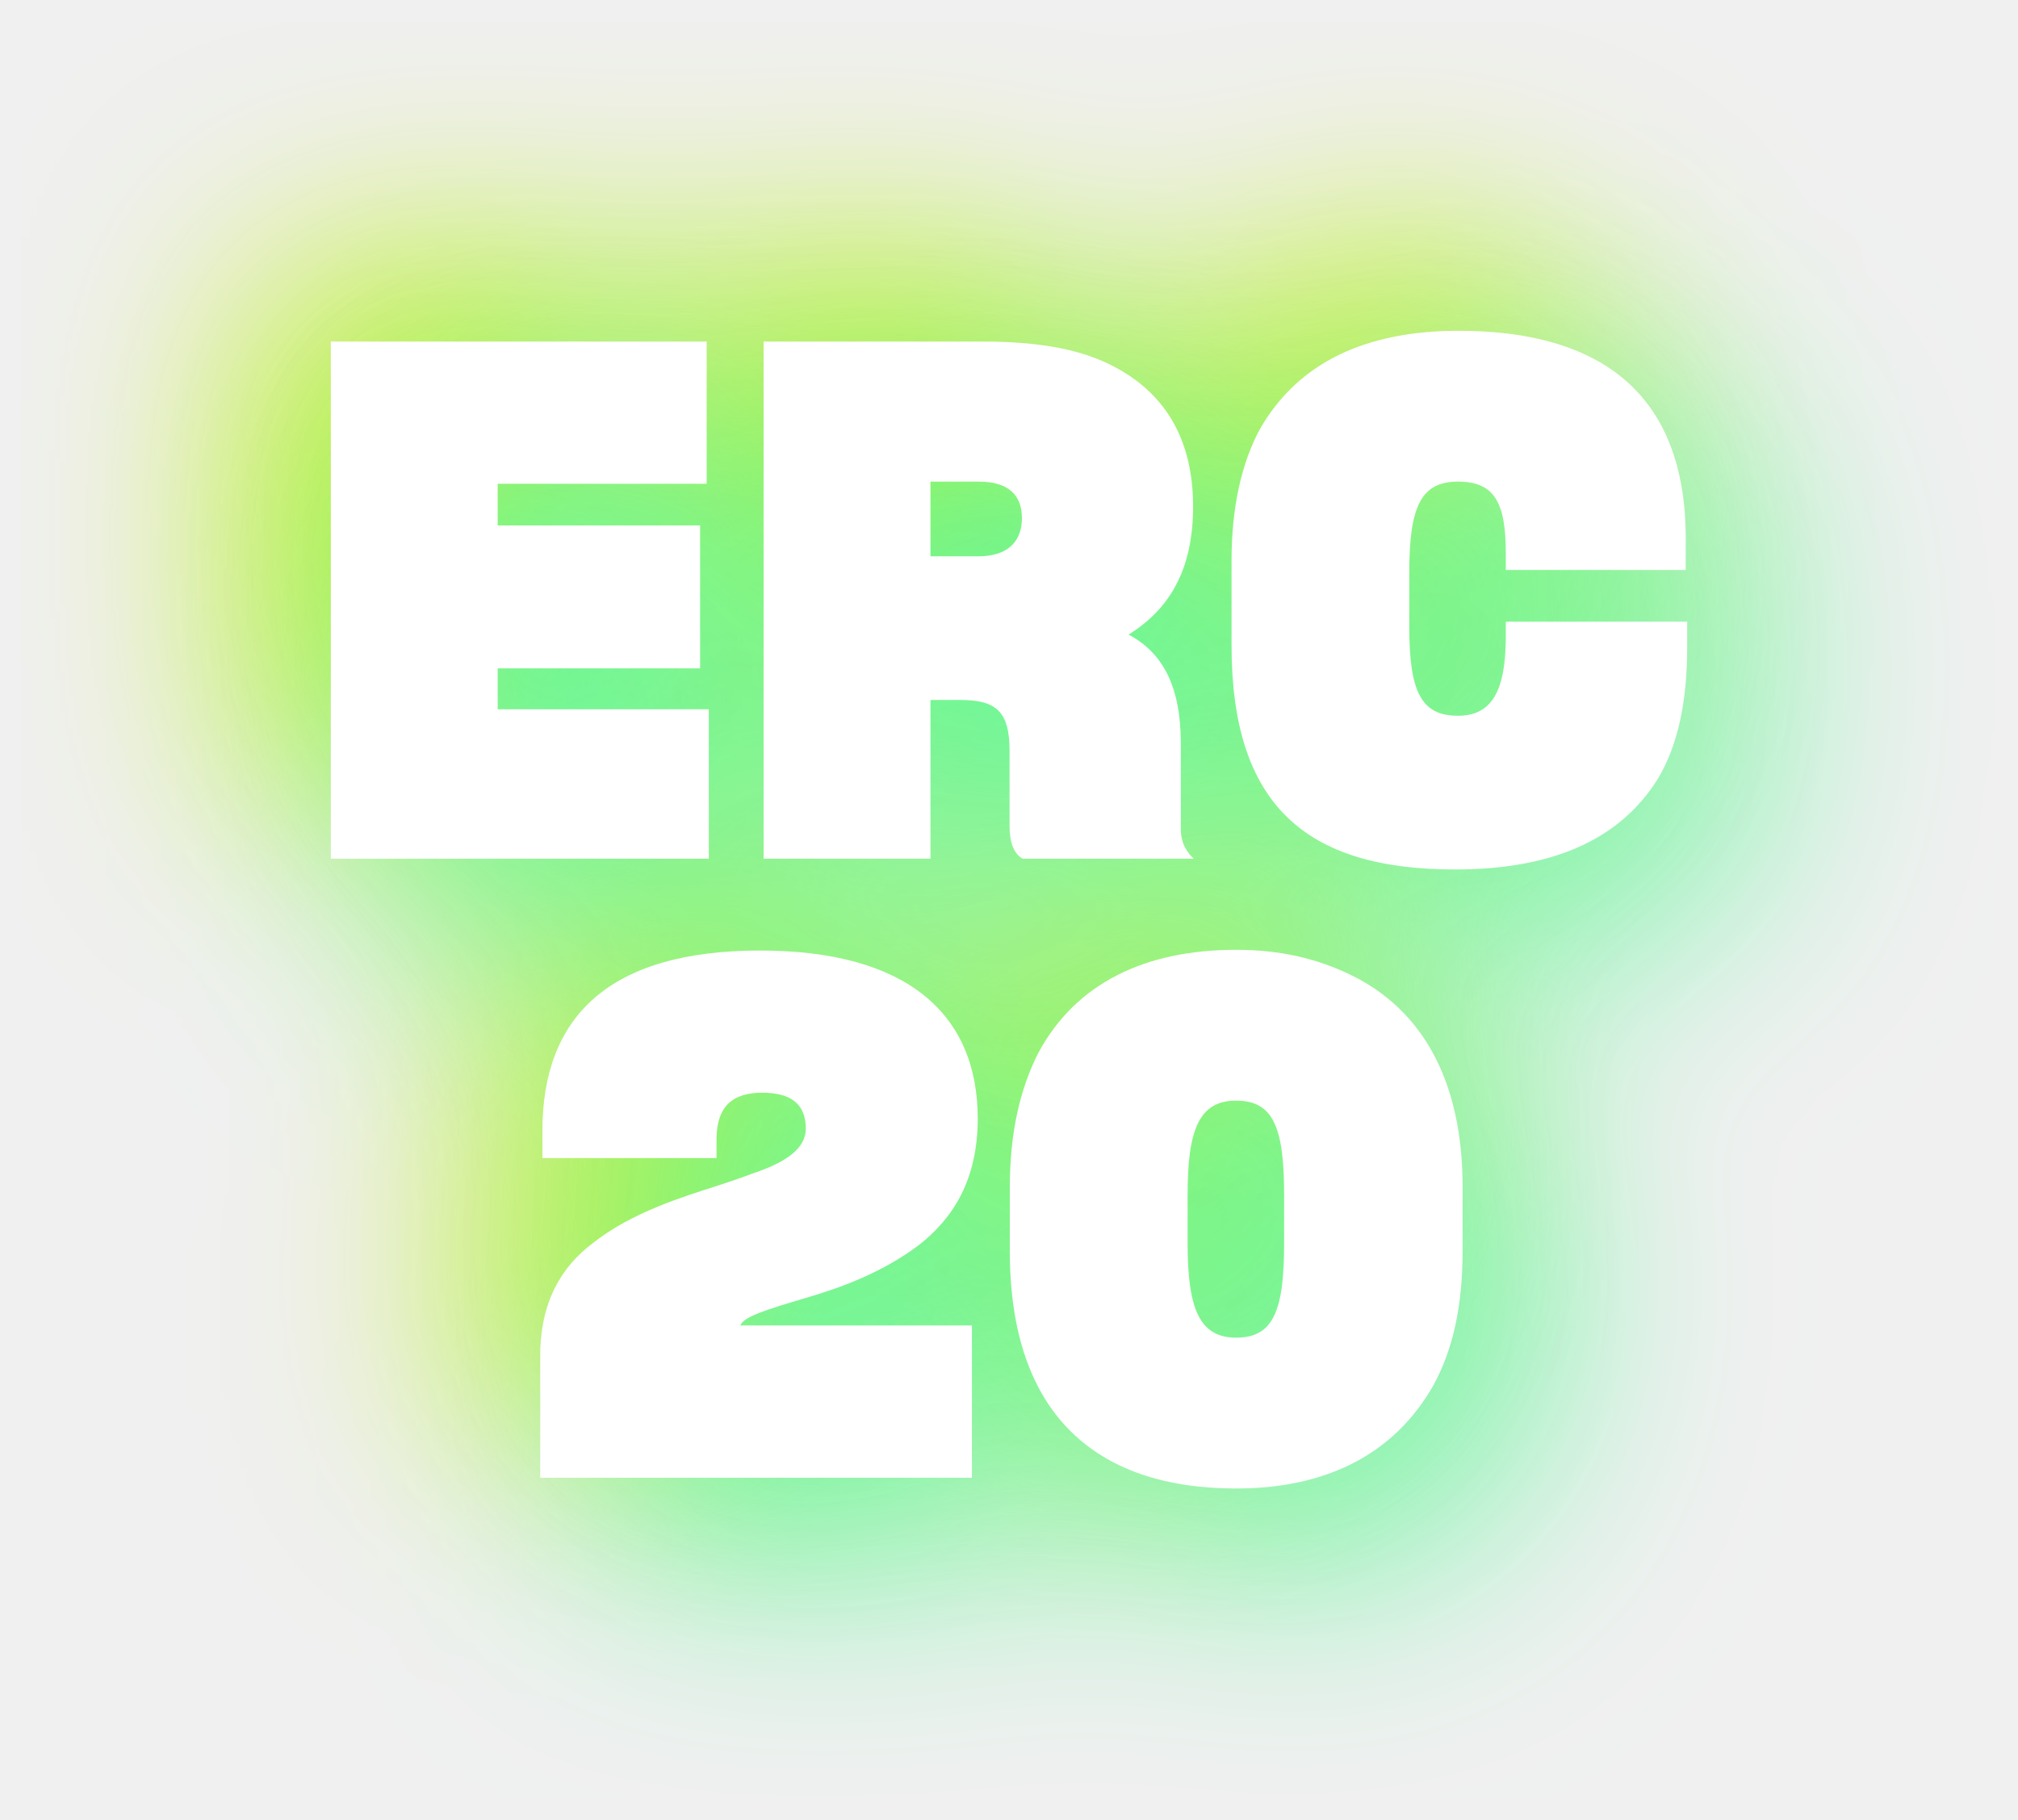
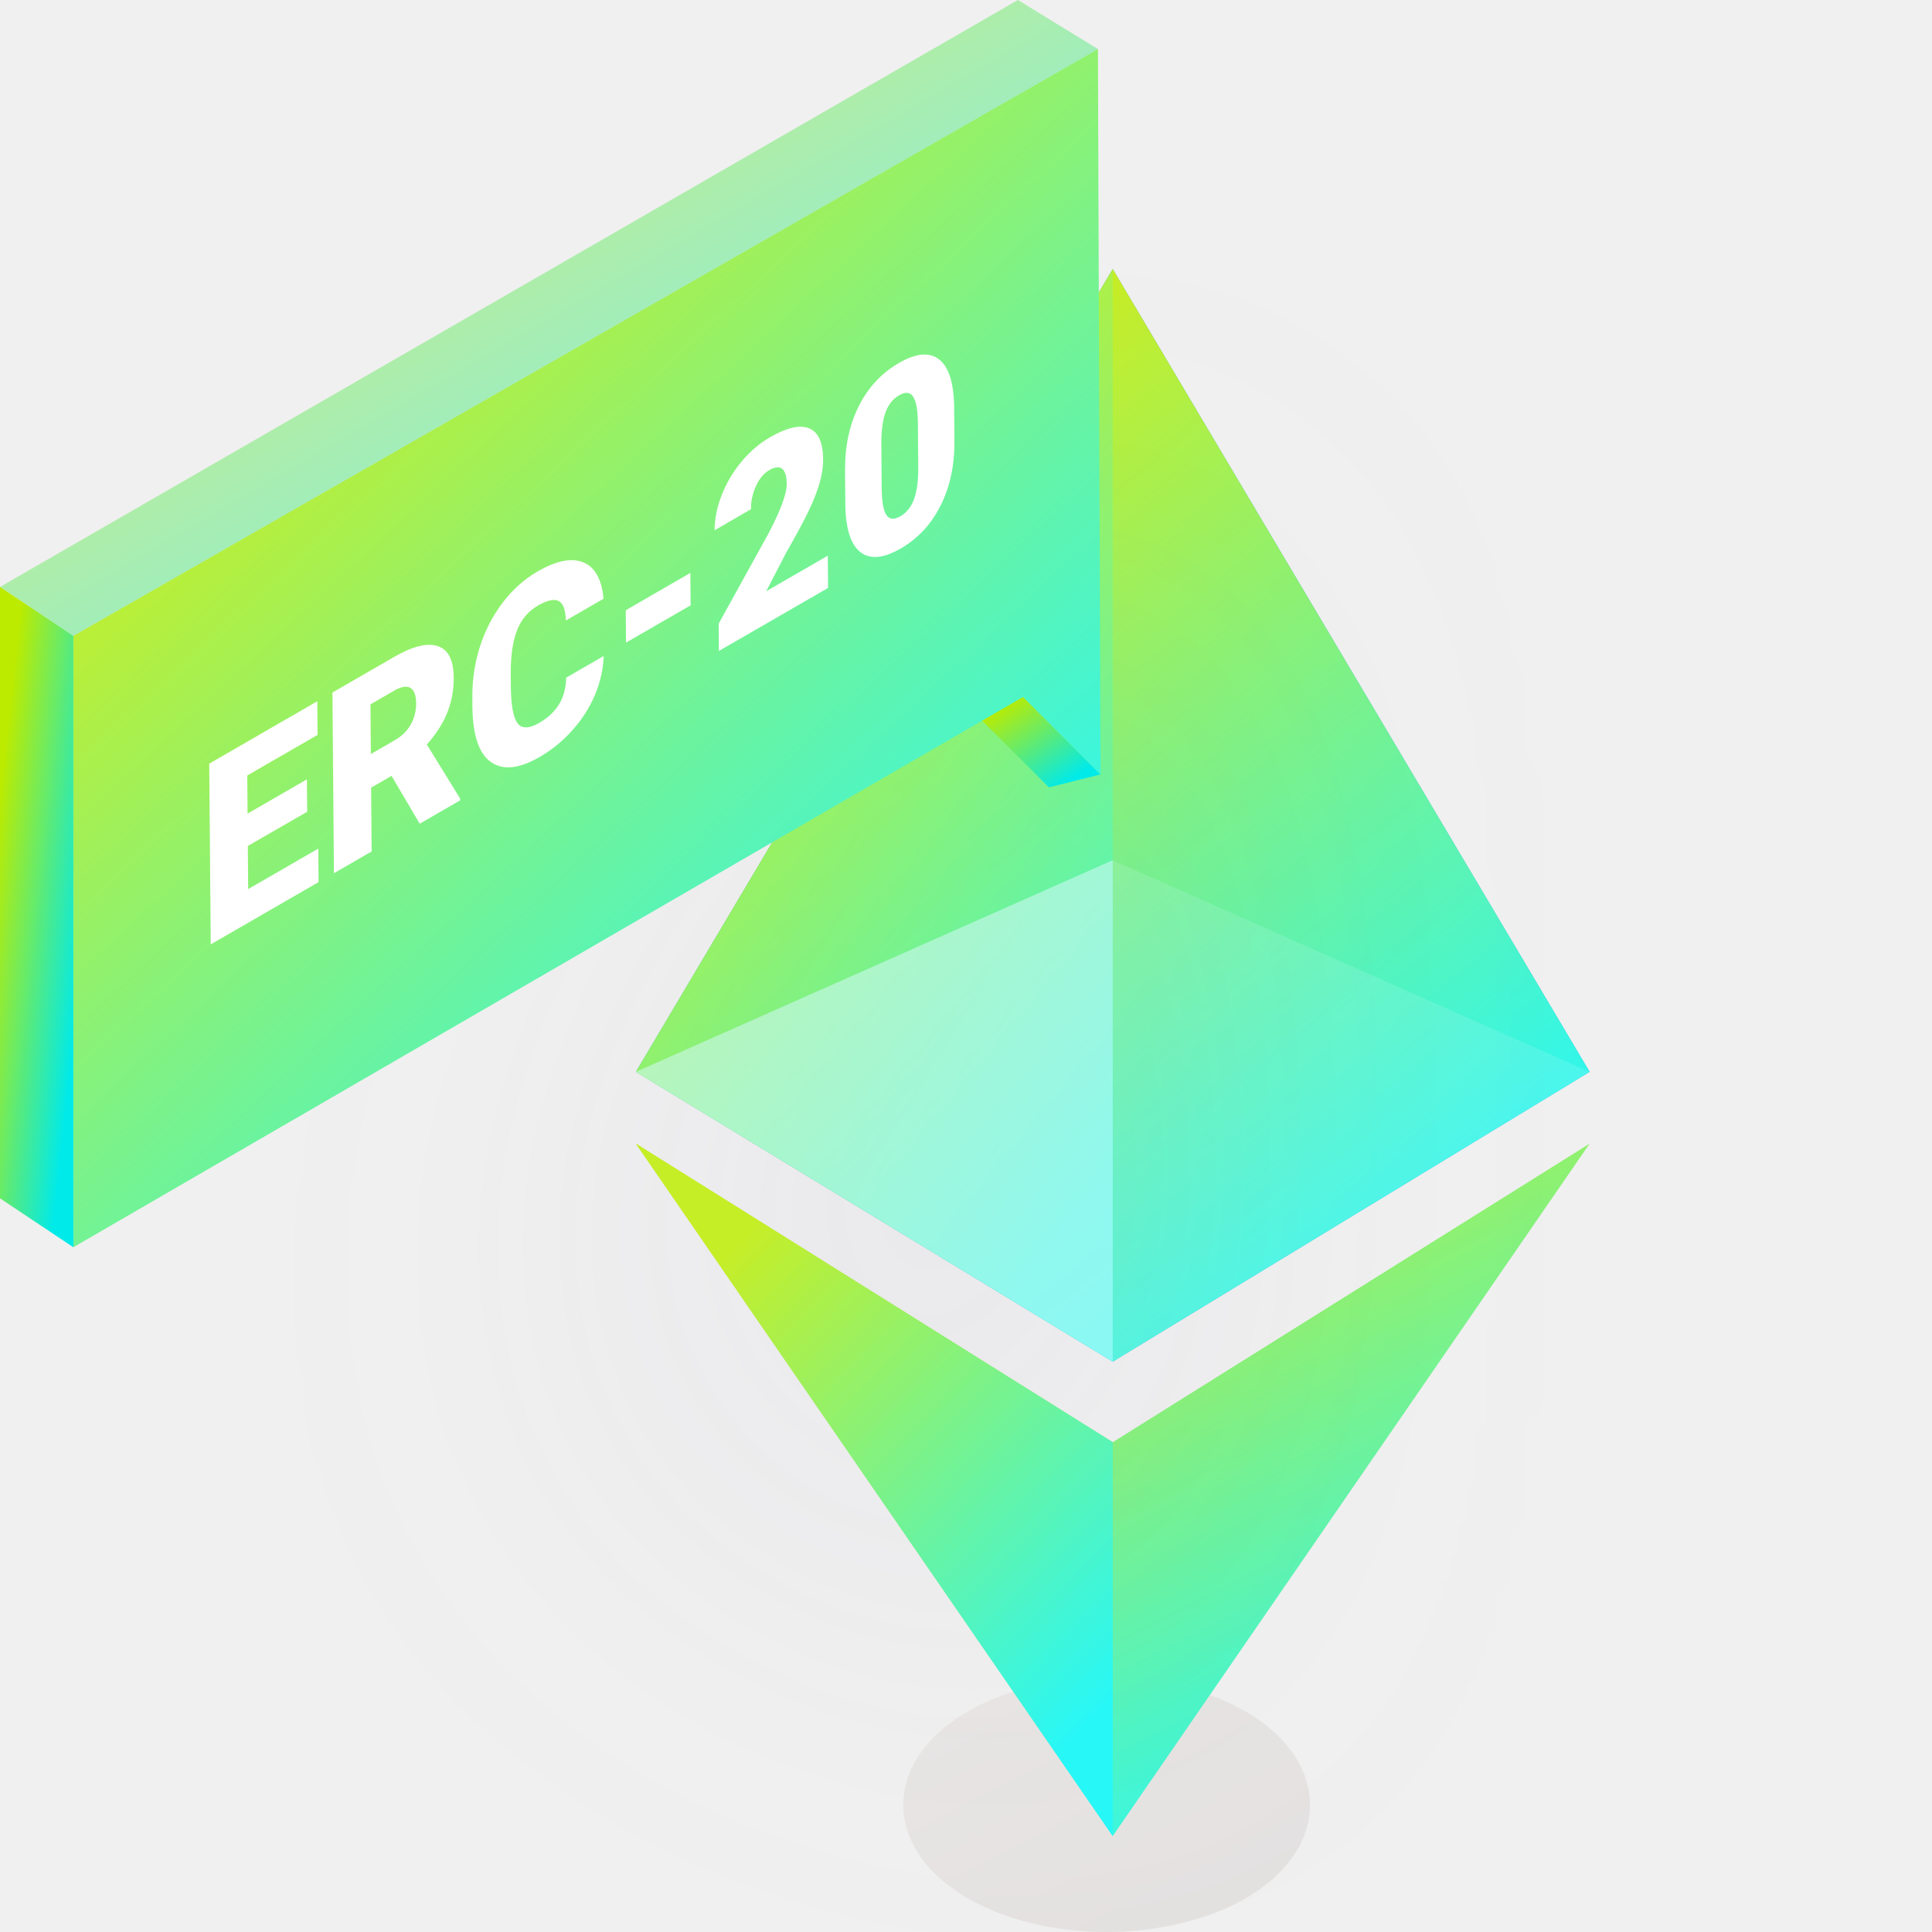
- <svg xmlns="http://www.w3.org/2000/svg" width="61" height="55" viewBox="0 0 61 55" fill="none">
-   <g filter="url(#filter0_dd)">
-     <path d="M21.426 25.96V21.443H15.044V20.206H21.163V15.885H15.044V14.625H21.361V10.326H10V25.96H21.426Z" fill="white" />
-     <path d="M28.126 21.161H29.003C30.1 21.161 30.517 21.487 30.517 22.703V24.961C30.517 25.482 30.648 25.808 30.912 25.96H36.087C35.89 25.786 35.693 25.504 35.693 25.048V22.464C35.693 20.749 35.144 19.728 34.114 19.185C35.342 18.425 36.065 17.231 36.065 15.32C36.065 13.322 35.254 11.802 33.412 10.955C32.469 10.521 31.262 10.326 29.705 10.326H23.082V25.96H28.126V21.161ZM28.126 14.56H29.574C30.517 14.56 30.89 14.994 30.89 15.667C30.89 16.297 30.539 16.818 29.574 16.818H28.126V14.56Z" fill="white" />
-     <path d="M43.982 26.286C46.767 26.286 48.916 25.482 50.123 23.528C50.715 22.529 51 21.226 51 19.576V18.794H45.517V19.359C45.495 20.879 45.1 21.639 44.07 21.639C42.951 21.639 42.6 20.901 42.6 18.946V17.296C42.6 15.32 42.951 14.56 44.07 14.56C45.188 14.56 45.517 15.211 45.517 16.731V17.231H50.956V16.275C50.956 11.933 48.412 10 44.092 10C41.35 10 39.267 10.912 38.082 12.975C37.534 13.995 37.227 15.32 37.227 16.949V19.511C37.227 24.331 39.464 26.286 43.982 26.286Z" fill="white" />
-     <path d="M16.33 44.674H29.379V40.071H22.383C22.449 39.81 23.238 39.571 24.335 39.246C25.453 38.92 26.681 38.464 27.778 37.639C28.831 36.814 29.555 35.641 29.555 33.817C29.555 30.647 27.405 28.736 22.975 28.736C18.413 28.736 16.396 30.734 16.396 34.186V35.011H21.659V34.469C21.659 33.687 21.922 33.035 23.041 33.035C23.918 33.035 24.357 33.383 24.357 34.121C24.357 34.729 23.743 35.142 22.778 35.467C22.317 35.641 21.791 35.815 21.242 35.989C20.102 36.358 18.896 36.814 17.931 37.574C16.966 38.29 16.33 39.376 16.33 40.983V44.674Z" fill="white" />
-     <path d="M37.368 45C40.044 45 42.127 44.001 43.333 41.873C43.926 40.787 44.211 39.463 44.211 37.834V35.88C44.211 32.601 42.939 30.517 40.877 29.496C39.824 28.975 38.684 28.714 37.368 28.714C34.627 28.714 32.521 29.713 31.381 31.841C30.832 32.927 30.525 34.251 30.525 35.88V37.834C30.525 42.742 33.113 45 37.368 45ZM37.368 40.44C36.249 40.44 35.899 39.55 35.899 37.595V36.119C35.899 34.143 36.249 33.274 37.368 33.274C38.486 33.274 38.816 34.078 38.816 36.119V37.595C38.816 39.637 38.486 40.44 37.368 40.44Z" fill="white" />
+ <svg xmlns="http://www.w3.org/2000/svg" width="76" height="76" viewBox="0 0 76 76" fill="none">
+   <g clip-path="url(#clip0)">
+     <path opacity="0.2" d="M49.198 74.554C46.087 76.482 40.976 76.482 37.865 74.554C34.754 72.626 34.754 69.374 37.865 67.446C40.976 65.518 46.087 65.518 49.198 67.446C52.309 69.374 52.309 72.626 49.198 74.554Z" fill="url(#paint0_linear)" />
+     <path d="M43.772 10.582L25.013 42.164L43.772 53.564L62.532 42.164L43.772 10.582Z" fill="url(#paint1_linear)" />
+     <path d="M43.772 56.733L25.013 44.987L43.772 72.226L62.532 44.987L43.772 56.733Z" fill="url(#paint2_linear)" />
+     <path d="M43.772 10.582L25.013 42.164L43.772 53.564L62.532 42.164L43.772 10.582Z" fill="url(#paint3_linear)" />
+     <g opacity="0.5" filter="url(#filter0_d)">
+       <path d="M43.772 53.564L25.013 42.164L43.772 10.582V53.564Z" fill="url(#paint4_linear)" />
+     </g>
+     <path d="M43.772 72.226L25.013 44.987L43.772 56.733V72.226Z" fill="url(#paint5_linear)" />
+     <path opacity="0.53" d="M25.013 42.165L43.772 53.565V33.838L25.013 42.165Z" fill="#D9FAFF" />
+     <path opacity="0.15" d="M43.773 33.838V53.565L62.532 42.165L43.773 33.838Z" fill="#D9FAFF" />
+     <path d="M43.291 30.464L41.26 30.972L38.214 27.926L40.245 27.418L43.291 30.464Z" fill="url(#paint6_linear)" />
+     <path d="M40.245 27.417L43.291 30.463L43.19 1.929L2.886 25.013V49.063L40.245 27.417Z" fill="url(#paint7_linear)" />
+     <path d="M43.189 1.929L2.886 25.013L0 23.089L40.041 0L43.189 1.929Z" fill="url(#paint8_linear)" fill-opacity="0.5" />
+     <path d="M2.886 25.013L0 23.089V47.139L2.886 49.064V25.013Z" fill="url(#paint9_linear)" />
+     <path d="M12.084 31.932L9.749 33.279L9.763 34.974L12.52 33.382L12.531 34.7L8.29 37.149L8.231 30.04L12.481 27.586L12.492 28.91L9.727 30.506L9.739 32.005L12.073 30.657L12.084 31.932ZM15.403 30.521L14.599 30.985L14.62 33.494L13.136 34.351L13.078 27.242L15.501 25.843C16.231 25.422 16.803 25.279 17.218 25.416C17.632 25.553 17.843 25.963 17.848 26.646C17.852 27.141 17.768 27.602 17.596 28.028C17.427 28.453 17.158 28.873 16.791 29.288L18.1 31.412L18.1 31.485L16.51 32.403L15.403 30.521ZM14.589 29.661L15.527 29.119C15.809 28.957 16.02 28.75 16.16 28.499C16.302 28.244 16.372 27.963 16.369 27.657C16.367 27.351 16.293 27.153 16.148 27.064C16.003 26.971 15.79 27.005 15.511 27.166L14.573 27.708L14.589 29.661ZM23.747 25.806C23.731 26.312 23.619 26.817 23.411 27.32C23.203 27.82 22.907 28.284 22.526 28.714C22.147 29.142 21.712 29.498 21.222 29.781C20.413 30.248 19.773 30.311 19.303 29.971C18.833 29.631 18.593 28.906 18.584 27.796L18.581 27.445C18.575 26.748 18.675 26.079 18.879 25.438C19.086 24.792 19.386 24.213 19.778 23.702C20.171 23.188 20.626 22.781 21.145 22.481C21.892 22.05 22.494 21.931 22.952 22.125C23.41 22.315 23.672 22.791 23.741 23.553L22.261 24.407C22.246 23.981 22.149 23.725 21.97 23.639C21.791 23.552 21.52 23.614 21.156 23.824C20.787 24.037 20.517 24.353 20.348 24.771C20.179 25.19 20.093 25.751 20.09 26.456L20.094 26.959C20.1 27.717 20.186 28.212 20.352 28.443C20.521 28.672 20.808 28.671 21.211 28.438C21.552 28.241 21.812 27.998 21.991 27.708C22.17 27.419 22.263 27.069 22.271 26.658L23.747 25.806ZM27.168 23.812L24.626 25.279L24.616 24.005L27.157 22.537L27.168 23.812ZM32.575 23.128L28.279 25.608L28.27 24.534L30.229 20.989C30.712 20.067 30.951 19.416 30.948 19.039C30.945 18.733 30.886 18.534 30.769 18.441C30.652 18.348 30.484 18.365 30.264 18.492C30.047 18.617 29.871 18.826 29.738 19.119C29.604 19.409 29.539 19.713 29.541 20.032L28.112 20.858C28.108 20.422 28.2 19.965 28.386 19.488C28.571 19.008 28.831 18.567 29.165 18.165C29.499 17.763 29.873 17.442 30.287 17.203C30.953 16.819 31.466 16.701 31.826 16.849C32.19 16.995 32.375 17.401 32.38 18.065C32.383 18.345 32.34 18.644 32.252 18.963C32.164 19.279 32.025 19.639 31.836 20.042C31.649 20.441 31.347 21.007 30.928 21.739L30.141 23.258L32.564 21.859L32.575 23.128ZM37.545 17.34C37.553 18.3 37.371 19.149 37.001 19.886C36.633 20.622 36.109 21.186 35.43 21.578C34.745 21.973 34.213 22.017 33.834 21.71C33.454 21.402 33.261 20.771 33.253 19.818L33.242 18.519C33.234 17.559 33.414 16.711 33.782 15.975C34.153 15.238 34.679 14.672 35.362 14.278C36.044 13.884 36.575 13.841 36.954 14.149C37.333 14.456 37.527 15.089 37.534 16.046L37.545 17.34ZM36.108 16.654C36.103 16.142 36.042 15.795 35.925 15.611C35.807 15.424 35.623 15.403 35.372 15.548C35.127 15.689 34.949 15.91 34.838 16.209C34.73 16.507 34.673 16.896 34.669 17.376L34.684 19.193C34.688 19.723 34.749 20.079 34.867 20.259C34.984 20.437 35.169 20.453 35.42 20.308C35.662 20.168 35.84 19.946 35.954 19.642C36.067 19.334 36.123 18.924 36.122 18.411L36.108 16.654Z" fill="white" />
  </g>
  <defs>
-     <filter id="filter0_dd" x="0.65" y="0.65" width="59.7" height="53.7" filterUnits="userSpaceOnUse" color-interpolation-filters="sRGB">
+     <filter id="filter0_d" x="5.013" y="0.582" width="58.76" height="82.982" filterUnits="userSpaceOnUse" color-interpolation-filters="sRGB">
      <feFlood flood-opacity="0" result="BackgroundImageFix" />
      <feColorMatrix in="SourceAlpha" type="matrix" values="0 0 0 0 0 0 0 0 0 0 0 0 0 0 0 0 0 0 127 0" />
-       <feOffset dx="-2" dy="-2" />
-       <feGaussianBlur stdDeviation="3.675" />
-       <feColorMatrix type="matrix" values="0 0 0 0 0.749 0 0 0 0 0.937 0 0 0 0 0 0 0 0 1 0" />
+       <feOffset dy="10" />
+       <feGaussianBlur stdDeviation="10" />
+       <feColorMatrix type="matrix" values="0 0 0 0 0.532 0 0 0 0 0.471 0 0 0 0 0.675 0 0 0 0.2 0" />
      <feBlend mode="normal" in2="BackgroundImageFix" result="effect1_dropShadow" />
-       <feColorMatrix in="SourceAlpha" type="matrix" values="0 0 0 0 0 0 0 0 0 0 0 0 0 0 0 0 0 0 127 0" />
-       <feOffset dx="2" dy="2" />
-       <feGaussianBlur stdDeviation="3.675" />
-       <feColorMatrix type="matrix" values="0 0 0 0 0.365 0 0 0 0 0.969 0 0 0 0 0.643 0 0 0 1 0" />
-       <feBlend mode="normal" in2="effect1_dropShadow" result="effect2_dropShadow" />
-       <feBlend mode="normal" in="SourceGraphic" in2="effect2_dropShadow" result="shape" />
+       <feBlend mode="normal" in="SourceGraphic" in2="effect1_dropShadow" result="shape" />
    </filter>
+     <linearGradient id="paint0_linear" x1="38.44" y1="62.947" x2="46.202" y2="77.616" gradientUnits="userSpaceOnUse">
+       <stop stop-color="#CFC2BA" />
+       <stop offset="0.6" stop-color="#BAAEA8" />
+       <stop offset="1" stop-color="#B3A7A1" />
+     </linearGradient>
+     <linearGradient id="paint1_linear" x1="-16.495" y1="32.07" x2="21.026" y2="32.07" gradientUnits="userSpaceOnUse">
+       <stop stop-color="#4FE0D6" />
+       <stop offset="1" stop-color="#4FABE2" />
+     </linearGradient>
+     <linearGradient id="paint2_linear" x1="31.008" y1="49.846" x2="44.501" y2="76.097" gradientUnits="userSpaceOnUse">
+       <stop stop-color="#C6EE27" />
+       <stop offset="1" stop-color="#28F7F7" />
+     </linearGradient>
+     <linearGradient id="paint3_linear" x1="31.008" y1="18.25" x2="56.629" y2="49.836" gradientUnits="userSpaceOnUse">
+       <stop offset="0.068" stop-color="#C6EE27" />
+       <stop offset="1" stop-color="#28F7F7" />
+     </linearGradient>
+     <linearGradient id="paint4_linear" x1="28.01" y1="18.25" x2="51.403" y2="32.669" gradientUnits="userSpaceOnUse">
+       <stop stop-color="#C6EE27" />
+       <stop offset="1" stop-color="#28F7F7" />
+     </linearGradient>
+     <linearGradient id="paint5_linear" x1="28.01" y1="49.846" x2="44.597" y2="65.98" gradientUnits="userSpaceOnUse">
+       <stop stop-color="#C6EE27" />
+       <stop offset="1" stop-color="#28F7F7" />
+     </linearGradient>
+     <linearGradient id="paint6_linear" x1="38.889" y1="28.052" x2="41.204" y2="31.358" gradientUnits="userSpaceOnUse">
+       <stop stop-color="#BCEB00" />
+       <stop offset="1" stop-color="#00EAEA" />
+     </linearGradient>
+     <linearGradient id="paint7_linear" x1="15.204" y1="9.718" x2="41.731" y2="38.296" gradientUnits="userSpaceOnUse">
+       <stop stop-color="#C6EE27" />
+       <stop offset="1" stop-color="#28F7F7" />
+     </linearGradient>
+     <linearGradient id="paint8_linear" x1="11.585" y1="3.786" x2="24.376" y2="25.757" gradientUnits="userSpaceOnUse">
+       <stop stop-color="#BCEB00" />
+       <stop offset="1" stop-color="#00EAEA" />
+     </linearGradient>
+     <linearGradient id="paint9_linear" x1="0.384" y1="27.722" x2="4.335" y2="28.161" gradientUnits="userSpaceOnUse">
+       <stop stop-color="#BCEB00" />
+       <stop offset="1" stop-color="#00EAEA" />
+     </linearGradient>
+     <clipPath id="clip0">
+       <rect width="76" height="76" fill="white" />
+     </clipPath>
  </defs>
</svg>
